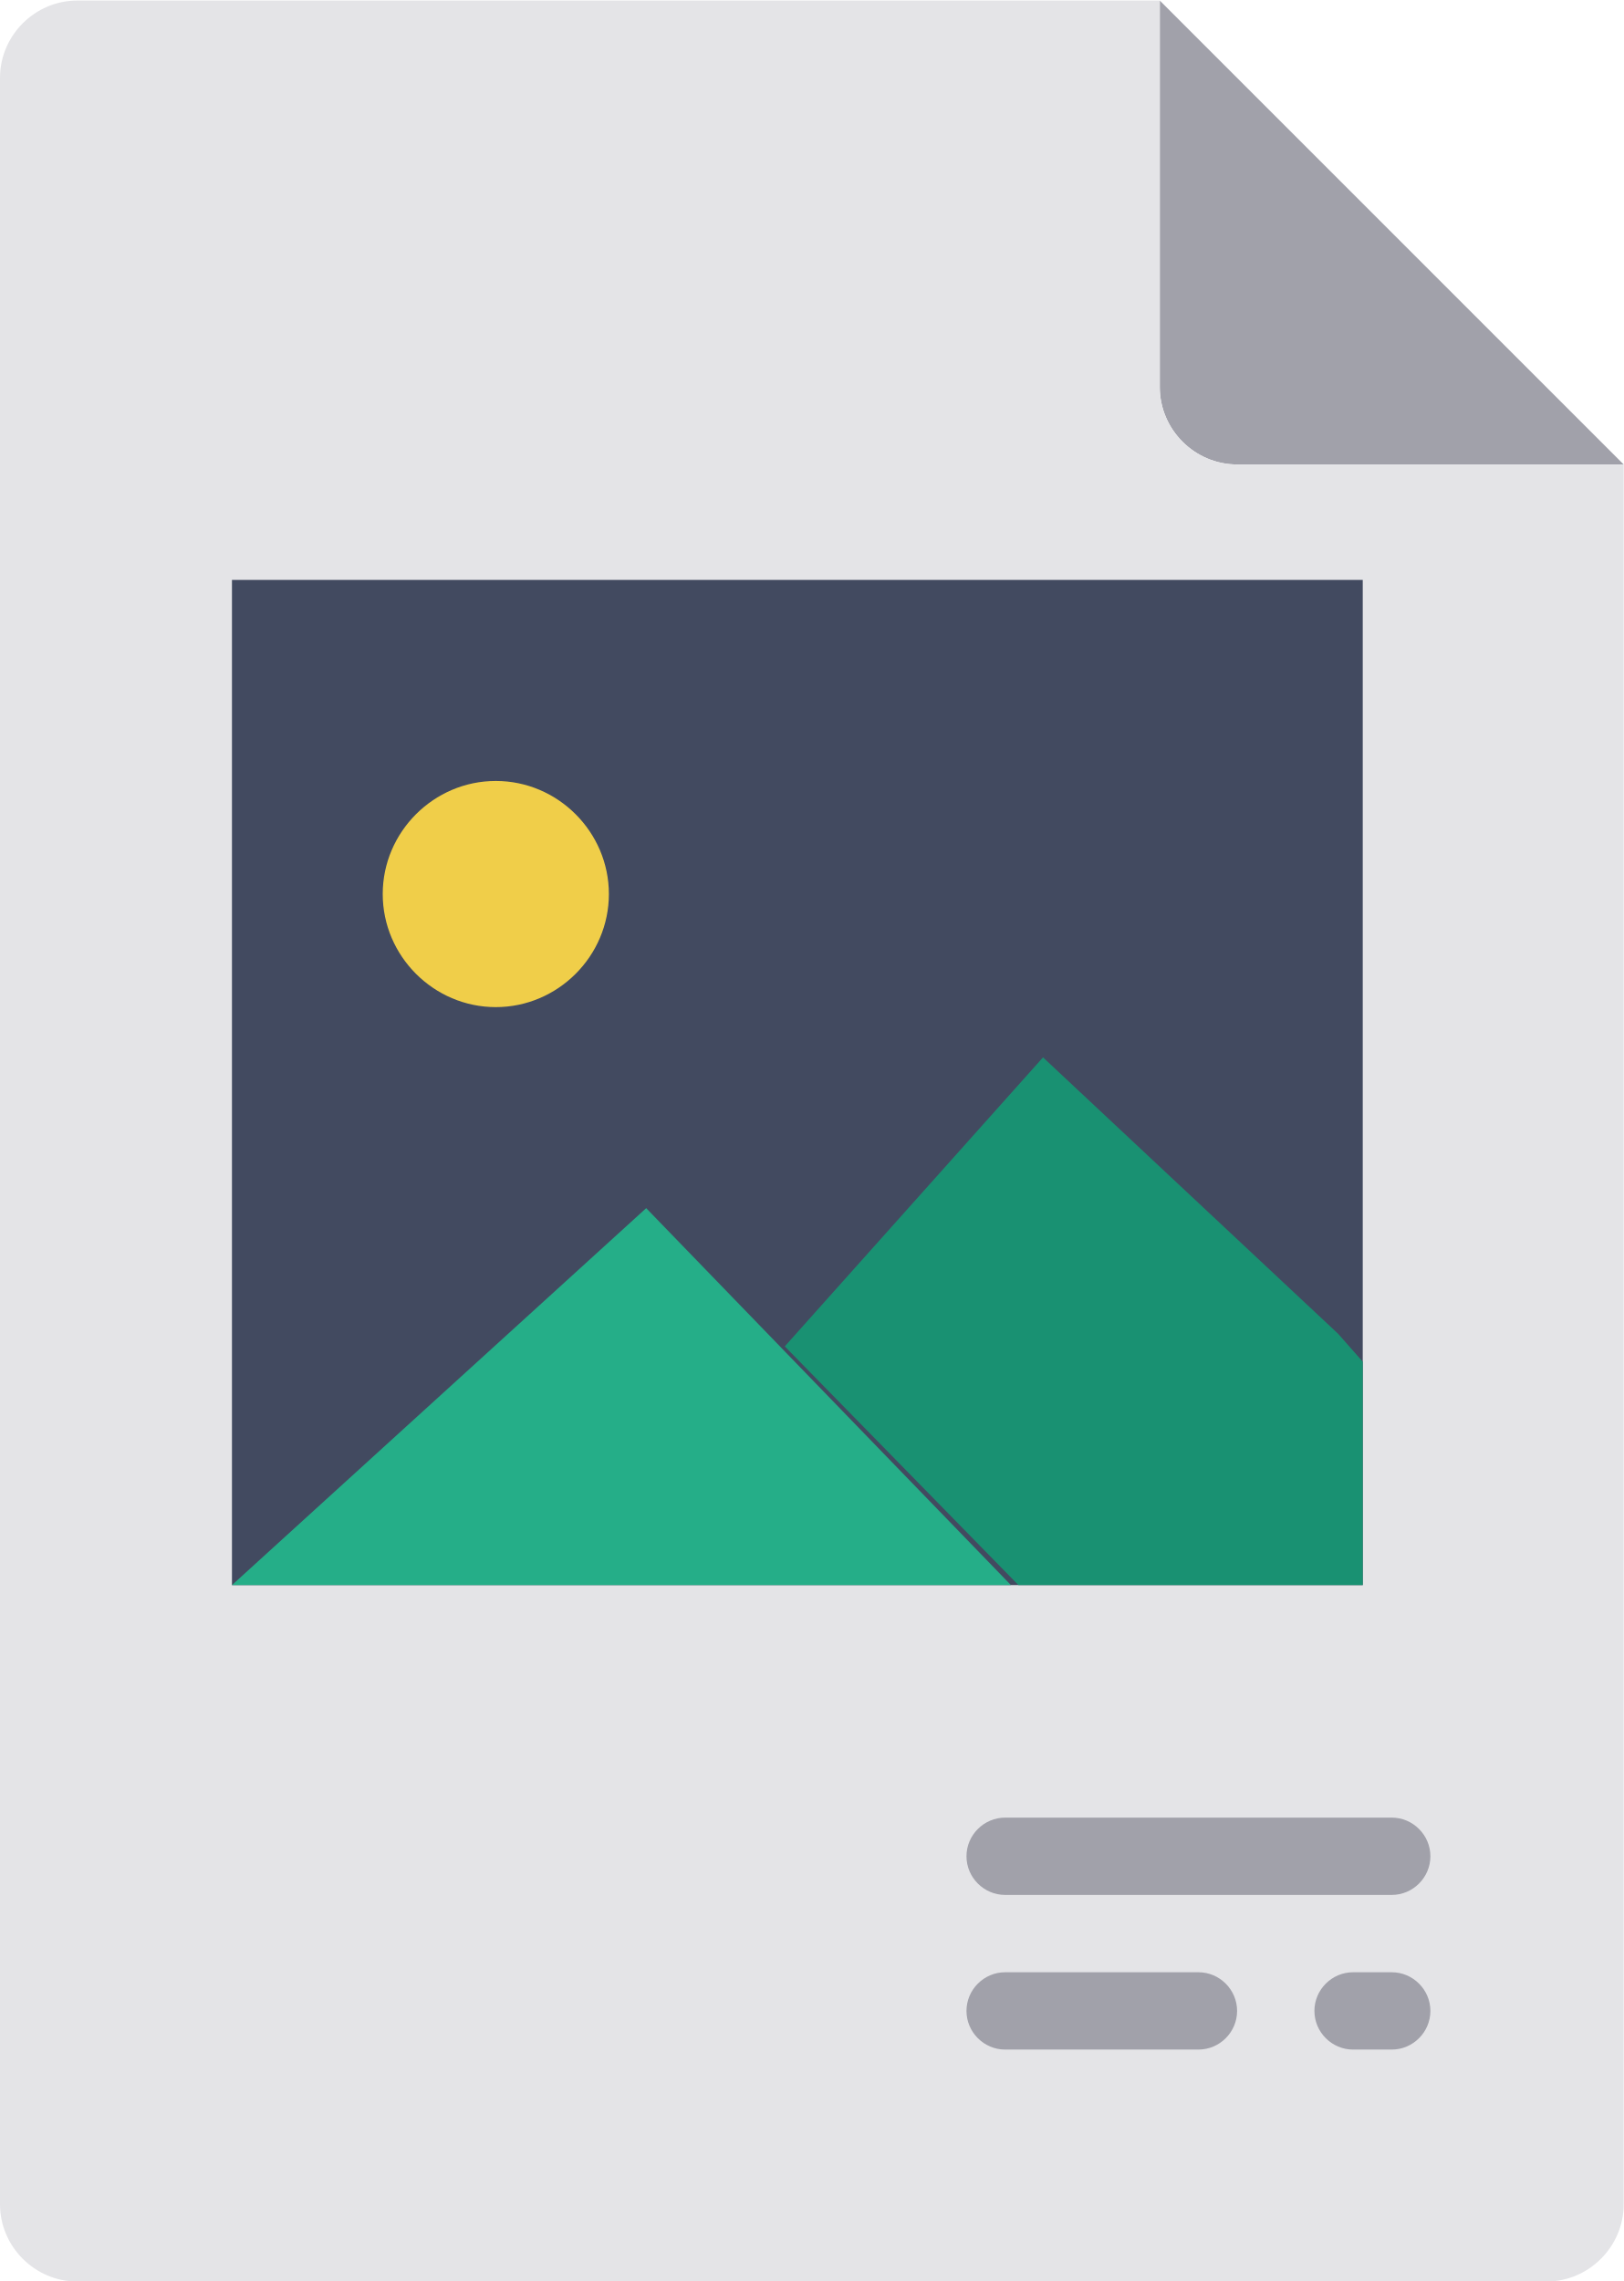
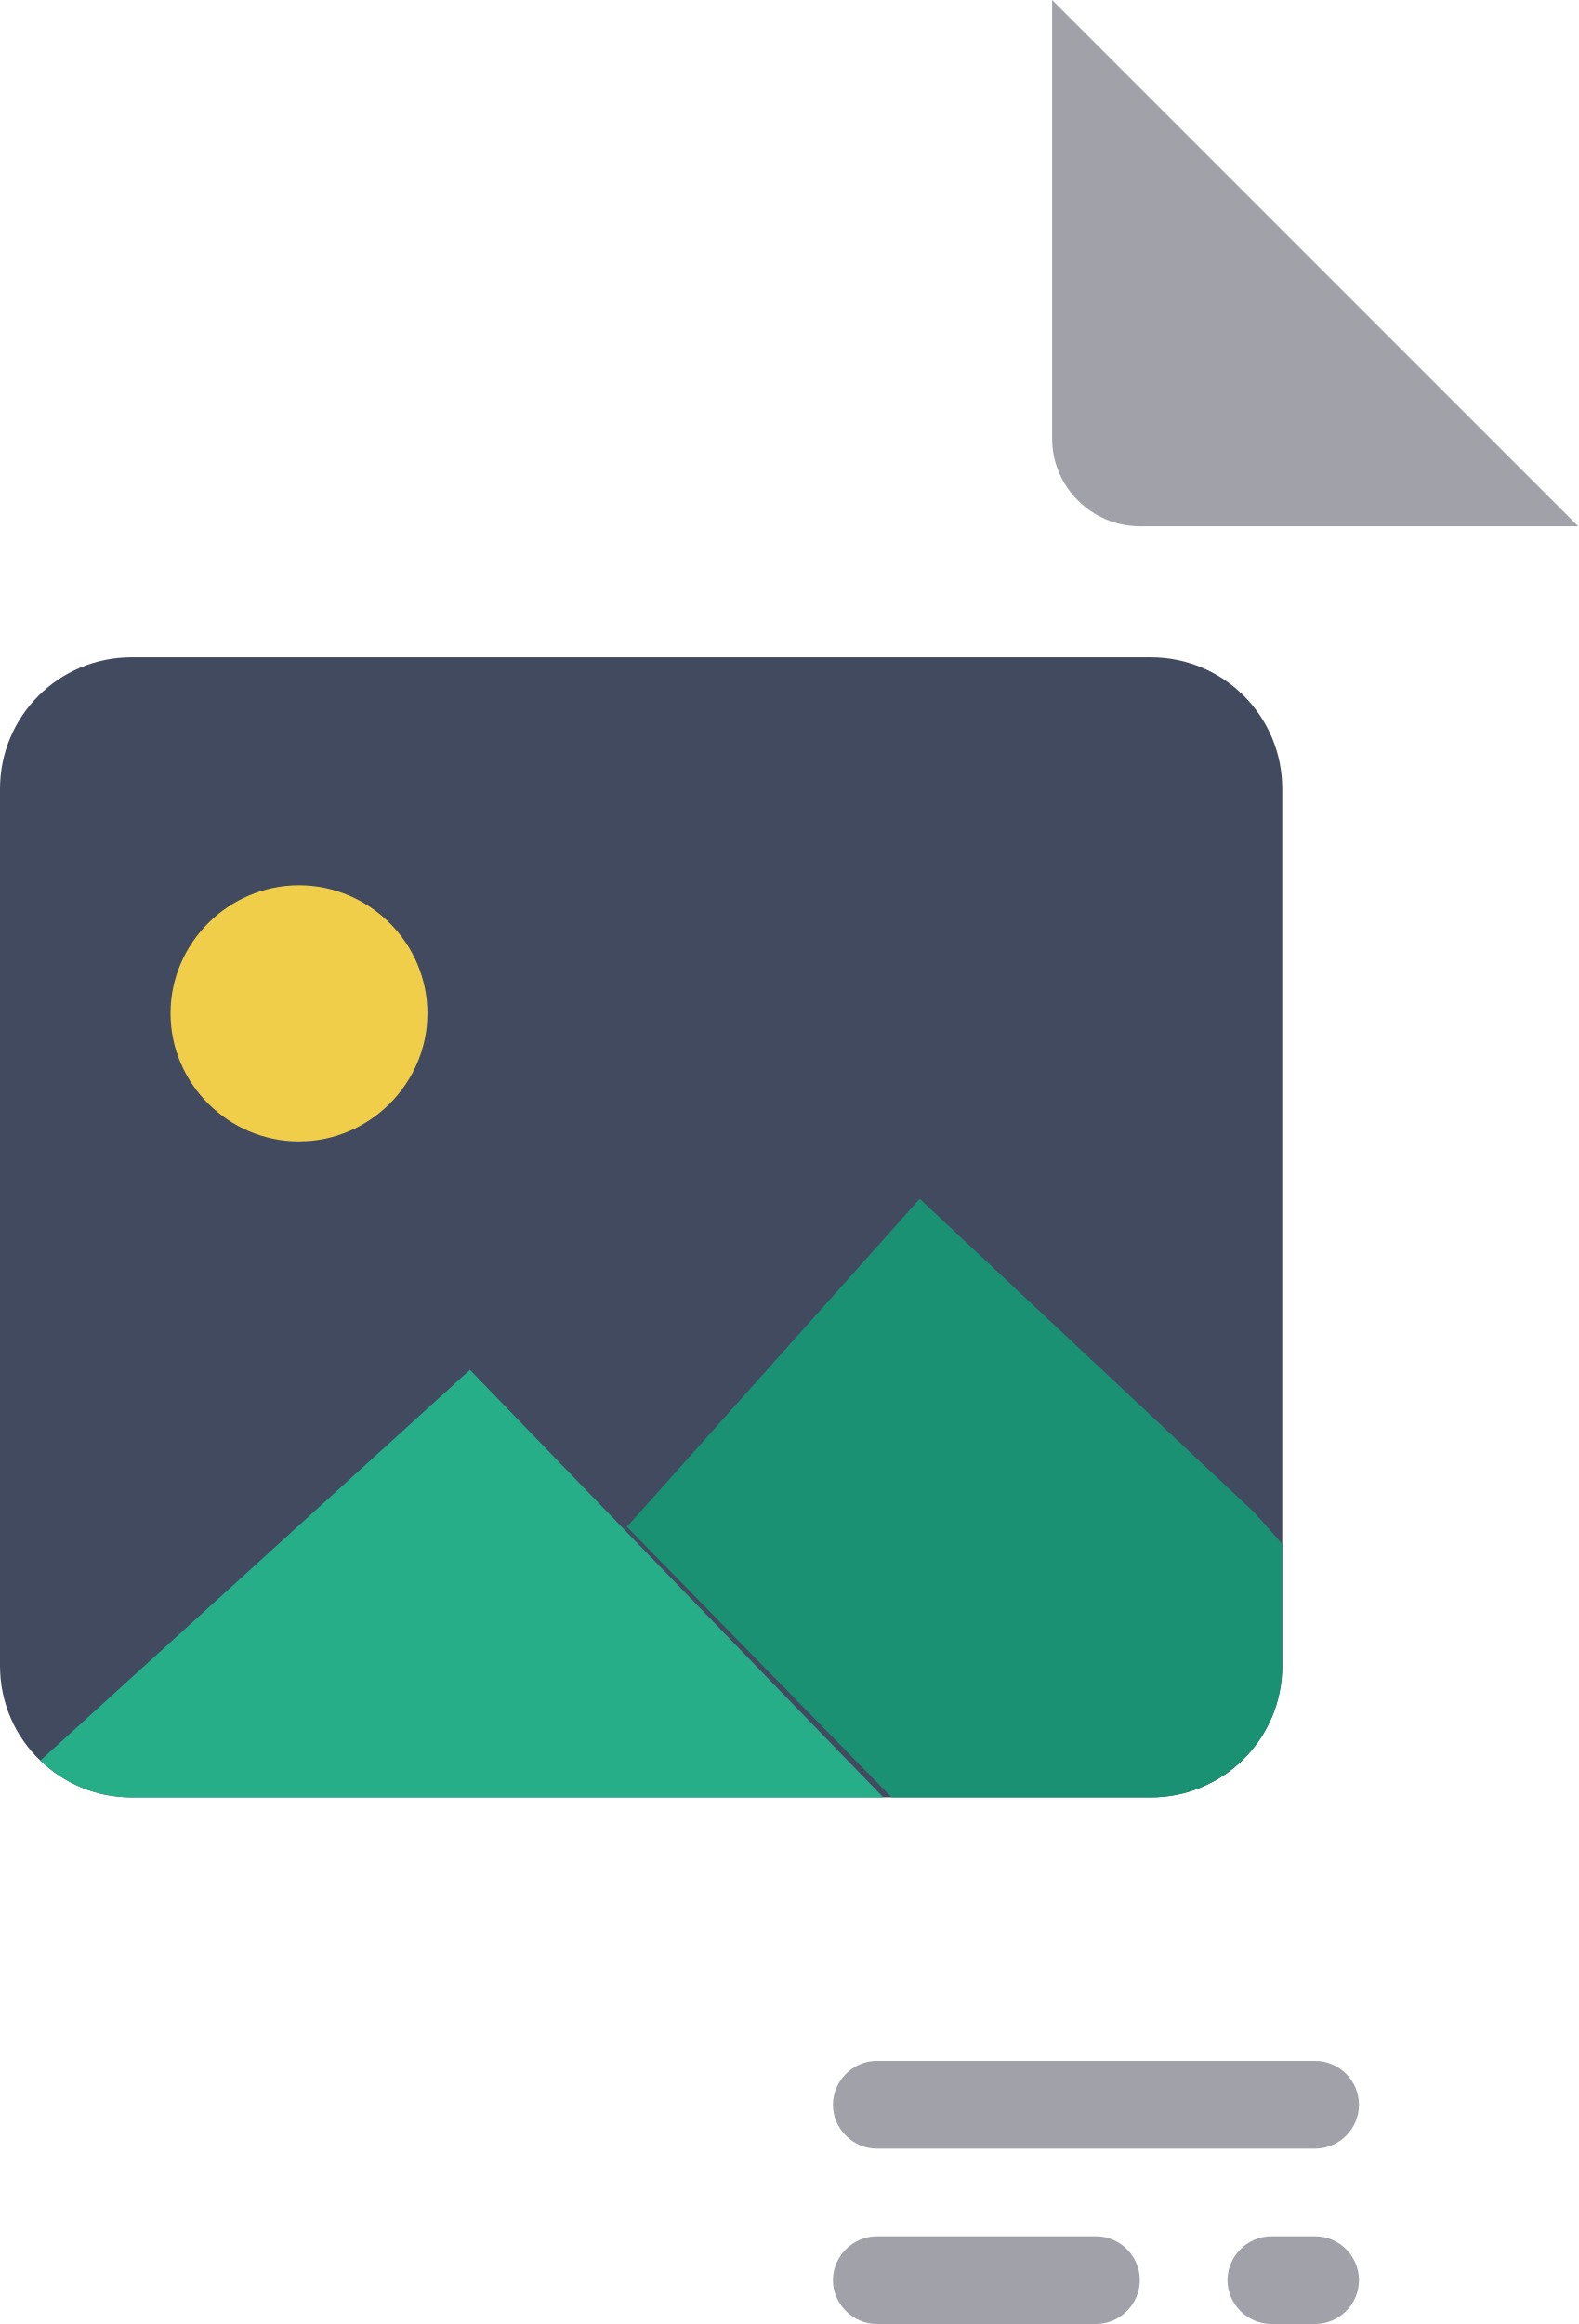
- <svg xmlns="http://www.w3.org/2000/svg" clip-rule="evenodd" fill-rule="evenodd" stroke-linejoin="round" stroke-miterlimit="2" viewBox="0 0 42 59">
-   <g fill-rule="nonzero">
-     <path d="m42 12.014h-10c-1.097 0-2-.903-2-2v-10z" fill="#a1a1aa" />
-     <path d="m42 12.014h-10c-1.097 0-2-.903-2-2v-10h-28c-1.097 0-2 .903-2 2v55c0 1.097.903 2 2 2h38c1.097 0 2-.903 2-2z" fill="#e4e4e7" />
-     <path d="m36 49.014h-10c-.549 0-1-.451-1-1s.451-1 1-1h10c.549 0 1 .451 1 1s-.451 1-1 1m-5 4h-5c-.549 0-1-.451-1-1s.451-1 1-1h5c.549 0 1 .451 1 1s-.451 1-1 1m5 0h-1c-.549 0-1-.451-1-1s.451-1 1-1h1c.549 0 1 .451 1 1s-.451 1-1 1" fill="#a1a1aa" />
-     <path d="m6 15h29.25v26h-29.25z" fill="#424a60" />
-     <path d="m15.75 23.125c0 1.605-1.32 2.925-2.925 2.925s-2.925-1.32-2.925-2.925 1.32-2.925 2.925-2.925 2.925 1.32 2.925 2.925" fill="#f0ce49" />
-     <path d="m35.25 35.222-.636-.722-7.634-7.15-6.68 7.475 6.044 6.175h8.906z" fill="#199172" />
-     <path d="m23.62 38.386-6.905-7.136-10.715 9.75h20.15z" fill="#25ae88" />
-   </g>
+ <svg xmlns="http://www.w3.org/2000/svg" viewBox="0 0 36 53">
+   <path d="M36,12h-10c-1.1,0-2-.9-2-2V0l12,12Z" fill="#a1a1aa" />
+   <path d="M30,47h-10c-.55,0-1,.46-1,1s.45,1,1,1h10c.55,0,1-.45,1-1s-.45-1-1-1ZM25,51h-5c-.55,0-1,.46-1,1s.45,1,1,1h5c.55,0,1-.45,1-1s-.45-1-1-1ZM30,51h-1c-.55,0-1,.46-1,1s.45,1,1,1h1c.55,0,1-.45,1-1s-.45-1-1-1Z" fill="#a1a1aa" />
+   <path d="M29.25,17.99v20c0,1.66-1.34,3-3,3H3c-.81,0-1.54-.32-2.08-.84-.57-.54-.92-1.31-.92-2.16v-20c0-1.66,1.34-3,3-3h23.25c1.66,0,3,1.34,3,3Z" fill="#424a60" />
+   <path d="M9.75,23.11c0,1.6-1.32,2.92-2.93,2.92s-2.93-1.32-2.93-2.92,1.32-2.92,2.93-2.92,2.93,1.32,2.93,2.92h0Z" fill="#f0ce49" />
+   <path d="M29.25,35.21v2.78c0,1.66-1.34,3-3,3h-5.91l-6.04-6.17,6.68-7.48,7.63,7.15.64.72Z" fill="#199172" />
+   <path d="M20.15,40.99H3c-.81,0-1.54-.32-2.08-.84l9.8-8.91,6.9,7.14,2.53,2.61Z" fill="#25ae88" />
</svg>
